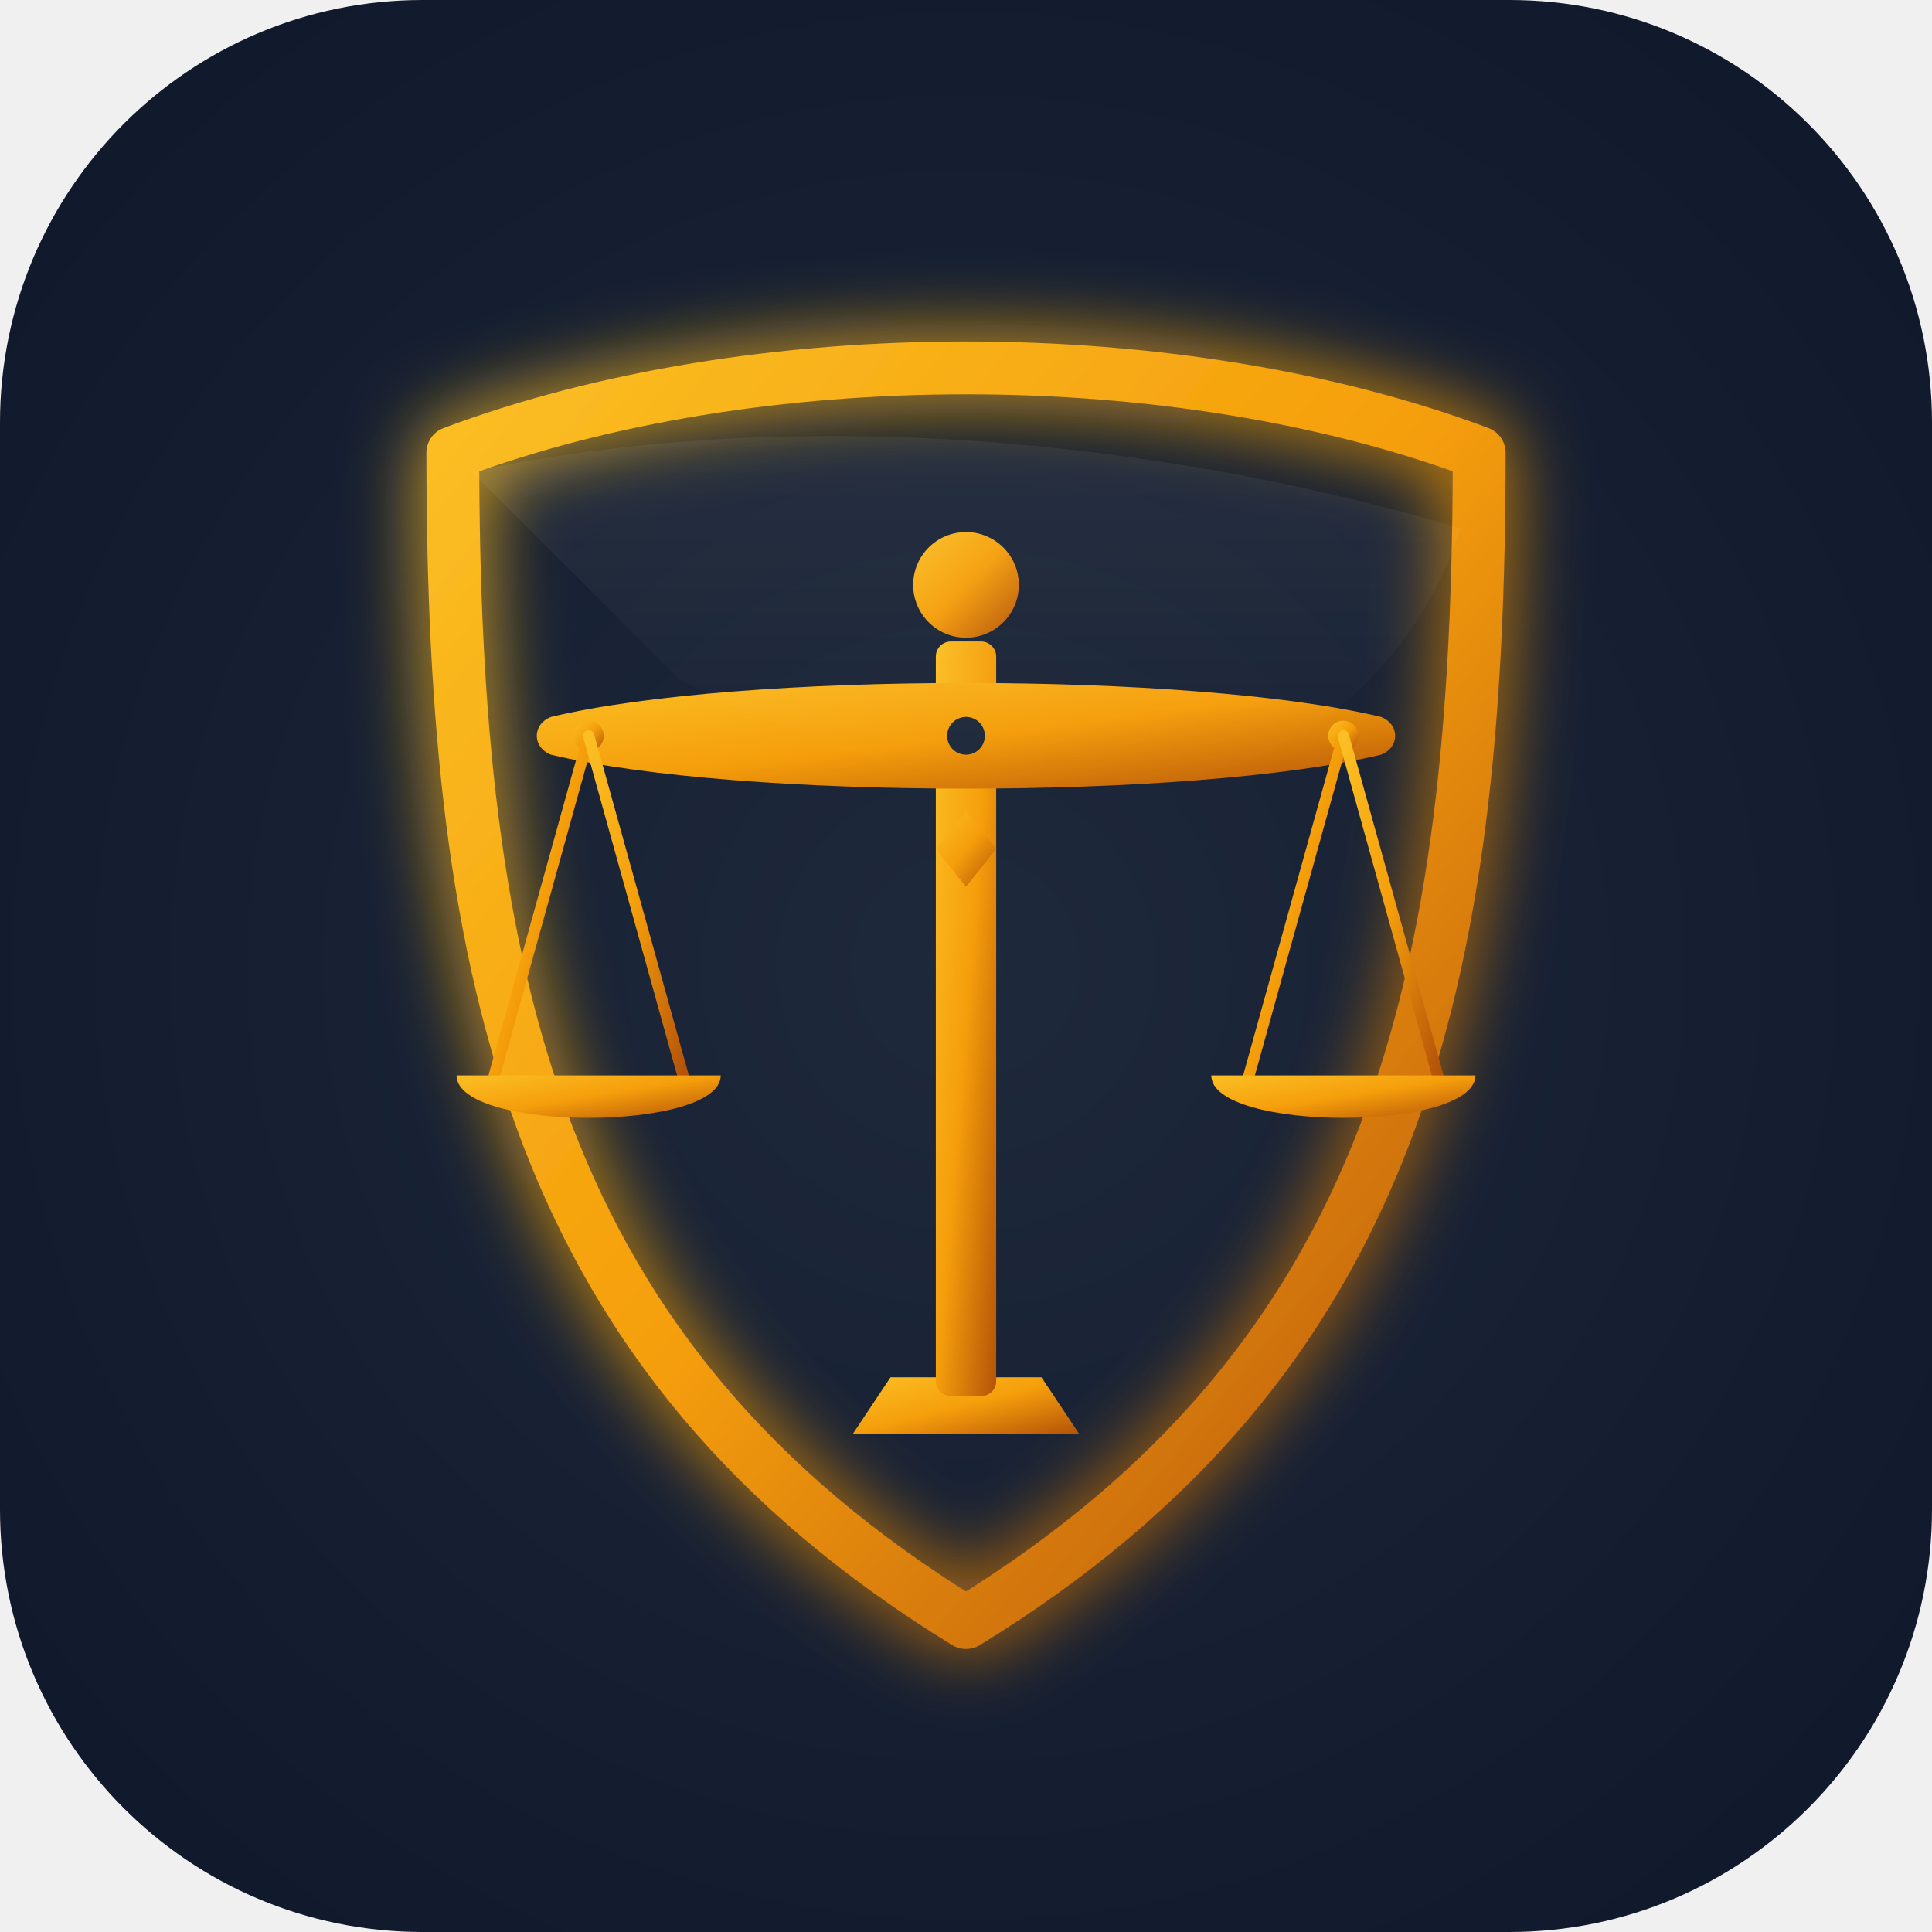
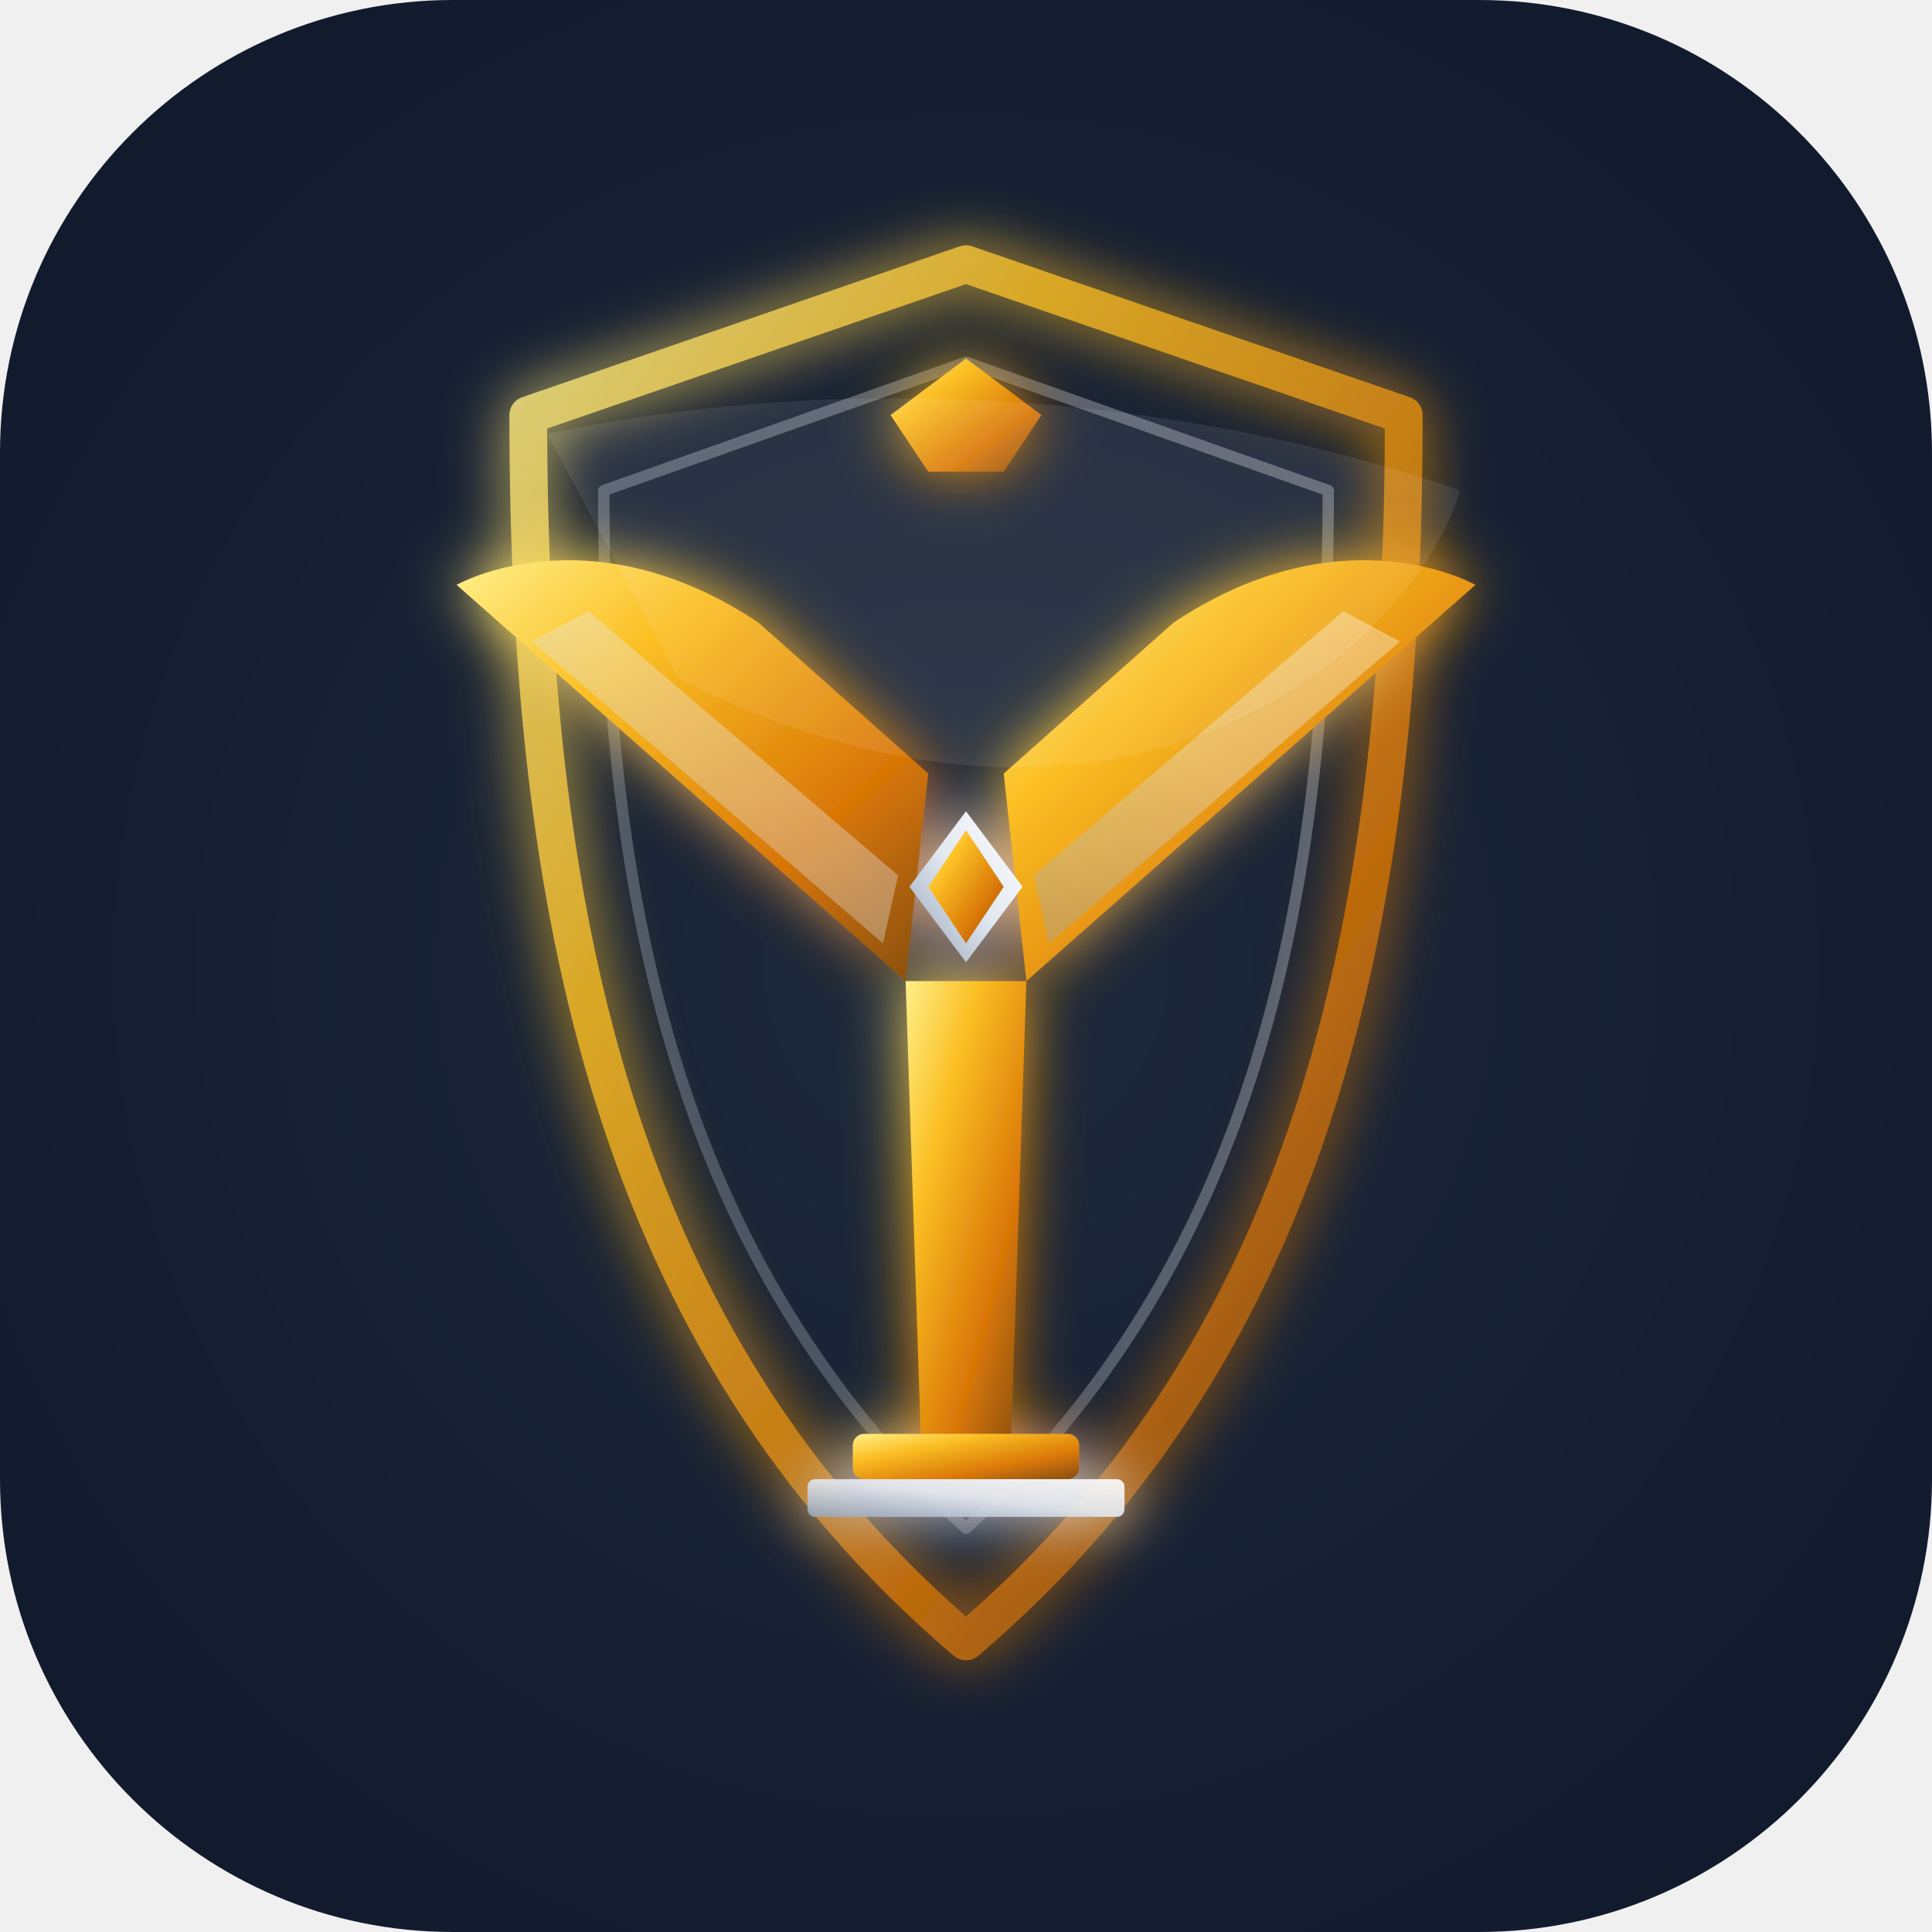
<svg xmlns="http://www.w3.org/2000/svg" viewBox="0 0 512 512" width="100%" height="100%">
  <defs>
-     <radialGradient id="bgGrad" cx="50%" cy="50%" r="70%">
+     <radialGradient id="bgGrad" cx="50%" cy="50%" r="75%">
      <stop offset="0%" stop-color="#1e293b" />
      <stop offset="100%" stop-color="#0f172a" />
    </radialGradient>
    <linearGradient id="goldGrad" x1="0%" y1="0%" x2="100%" y2="100%">
-       <stop offset="0%" stop-color="#fbbf24" />
-       <stop offset="50%" stop-color="#f59e0b" />
-       <stop offset="100%" stop-color="#b45309" />
+       <stop offset="0%" stop-color="#fef08a" />
+       <stop offset="30%" stop-color="#fbbf24" />
+       <stop offset="70%" stop-color="#d97706" />
+       <stop offset="100%" stop-color="#854d0e" />
    </linearGradient>
-     <linearGradient id="highlightGrad" x1="0%" y1="0%" x2="0%" y2="100%">
-       <stop offset="0%" stop-color="#ffffff" stop-opacity="0.5" />
-       <stop offset="100%" stop-color="#ffffff" stop-opacity="0" />
+     <linearGradient id="platGrad" x1="0%" y1="100%" x2="100%" y2="0%">
+       <stop offset="0%" stop-color="#94a3b8" />
+       <stop offset="50%" stop-color="#e2e8f0" />
+       <stop offset="100%" stop-color="#ffffff" />
    </linearGradient>
    <filter id="glow" x="-20%" y="-20%" width="140%" height="140%">
-       <feGaussianBlur stdDeviation="10" result="blur" />
+       <feGaussianBlur stdDeviation="8" result="blur" />
      <feComposite in="SourceGraphic" in2="blur" operator="over" />
    </filter>
  </defs>
-   <rect width="512" height="512" rx="112" fill="url(#bgGrad)" />
-   <path d="M 120,120             C 200,90 312,90 392,120             C 392,260 370,360 256,430             C 142,360 120,260 120,120 Z" fill="none" stroke="url(#goldGrad)" stroke-width="14" stroke-linecap="round" stroke-linejoin="round" filter="url(#glow)" />
-   <g transform="translate(256, 260)" fill="url(#goldGrad)">
-     <path d="M -30,120 L 30,120 L 20,105 L -20,105 Z" />
-     <rect x="-8" y="-90" width="16" height="200" rx="4" />
-     <circle cx="0" cy="-105" r="14" />
-     <path d="M -110,-70 C -60,-82 60,-82 110,-70 C 115,-68 115,-62 110,-60 C 60,-48 -60,-48 -110,-60 C -115,-62 -115,-68 -110,-70 Z" />
-     <circle cx="0" cy="-65" r="5" fill="#1e293b" />
-     <circle cx="-100" cy="-65" r="4" />
-     <circle cx="100" cy="-65" r="4" />
-     <g transform="translate(-100, -65)">
-       <line x1="0" y1="0" x2="-25" y2="90" stroke="url(#goldGrad)" stroke-width="3" stroke-linecap="round" />
-       <line x1="0" y1="0" x2="25" y2="90" stroke="url(#goldGrad)" stroke-width="3" stroke-linecap="round" />
-       <path d="M -35,90 C -35,105 35,105 35,90 Z" />
-     </g>
-     <g transform="translate(100, -65)">
-       <line x1="0" y1="0" x2="-25" y2="90" stroke="url(#goldGrad)" stroke-width="3" stroke-linecap="round" />
-       <line x1="0" y1="0" x2="25" y2="90" stroke="url(#goldGrad)" stroke-width="3" stroke-linecap="round" />
-       <path d="M -35,90 C -35,105 35,105 35,90 Z" />
-     </g>
-     <polygon points="0,-45 8,-35 0,-25 -8,-35" fill="url(#goldGrad)" />
+   <rect width="512" height="512" rx="120" fill="url(#bgGrad)" />
+   <path d="M 140,110             L 256,70             L 372,110             C 372,240 350,355 256,435             C 162,355 140,240 140,110 Z" fill="none" stroke="url(#goldGrad)" stroke-width="10" stroke-linecap="round" stroke-linejoin="round" opacity="0.85" filter="url(#glow)" />
+   <path d="M 160,130             L 256,96             L 352,130             C 352,240 332,335 256,405             C 180,335 160,240 160,130 Z" fill="none" stroke="url(#platGrad)" stroke-width="3" stroke-linecap="round" stroke-linejoin="round" opacity="0.3" />
+   <g transform="translate(256, 250)" filter="url(#glow)">
+     <path d="M -16,10 L 16,10 L 12,130 L -12,130 Z" fill="url(#goldGrad)" />
+     <rect x="-30" y="130" width="60" height="12" rx="3" fill="url(#goldGrad)" />
+     <rect x="-42" y="142" width="84" height="10" rx="2" fill="url(#platGrad)" opacity="0.9" />
+     <path d="M -16,10               L -135,-95               C -135,-95 -100,-115 -55,-85               L -10,-45              Z" fill="url(#goldGrad)" />
+     <path d="M -22,0               L -115,-80               L -100,-88              L -18,-18              Z" fill="url(#platGrad)" opacity="0.35" />
+     <path d="M 16,10               L 135,-95               C 135,-95 100,-115 55,-85               L 10,-45              Z" fill="url(#goldGrad)" />
+     <path d="M 22,0               L 115,-80               L 100,-88              L 18,-18              Z" fill="url(#platGrad)" opacity="0.35" />
+     <polygon points="0,-35 15,-15 0,5 -15,-15" fill="url(#platGrad)" />
+     <polygon points="0,-30 10,-15 0,0 -10,-15" fill="url(#goldGrad)" />
+     <path d="M -20,-140 L 0,-155 L 20,-140 L 10,-125 L -10,-125 Z" fill="url(#goldGrad)" />
  </g>
-   <path d="M 125,125 C 220,105 320,120 387,140 C 375,180 320,250 180,180 Z" fill="url(#highlightGrad)" opacity="0.12" />
+   <path d="M 145,115 C 240,95 330,110 387,130 C 375,170 300,240 180,180 Z" fill="#ffffff" opacity="0.08" />
</svg>
